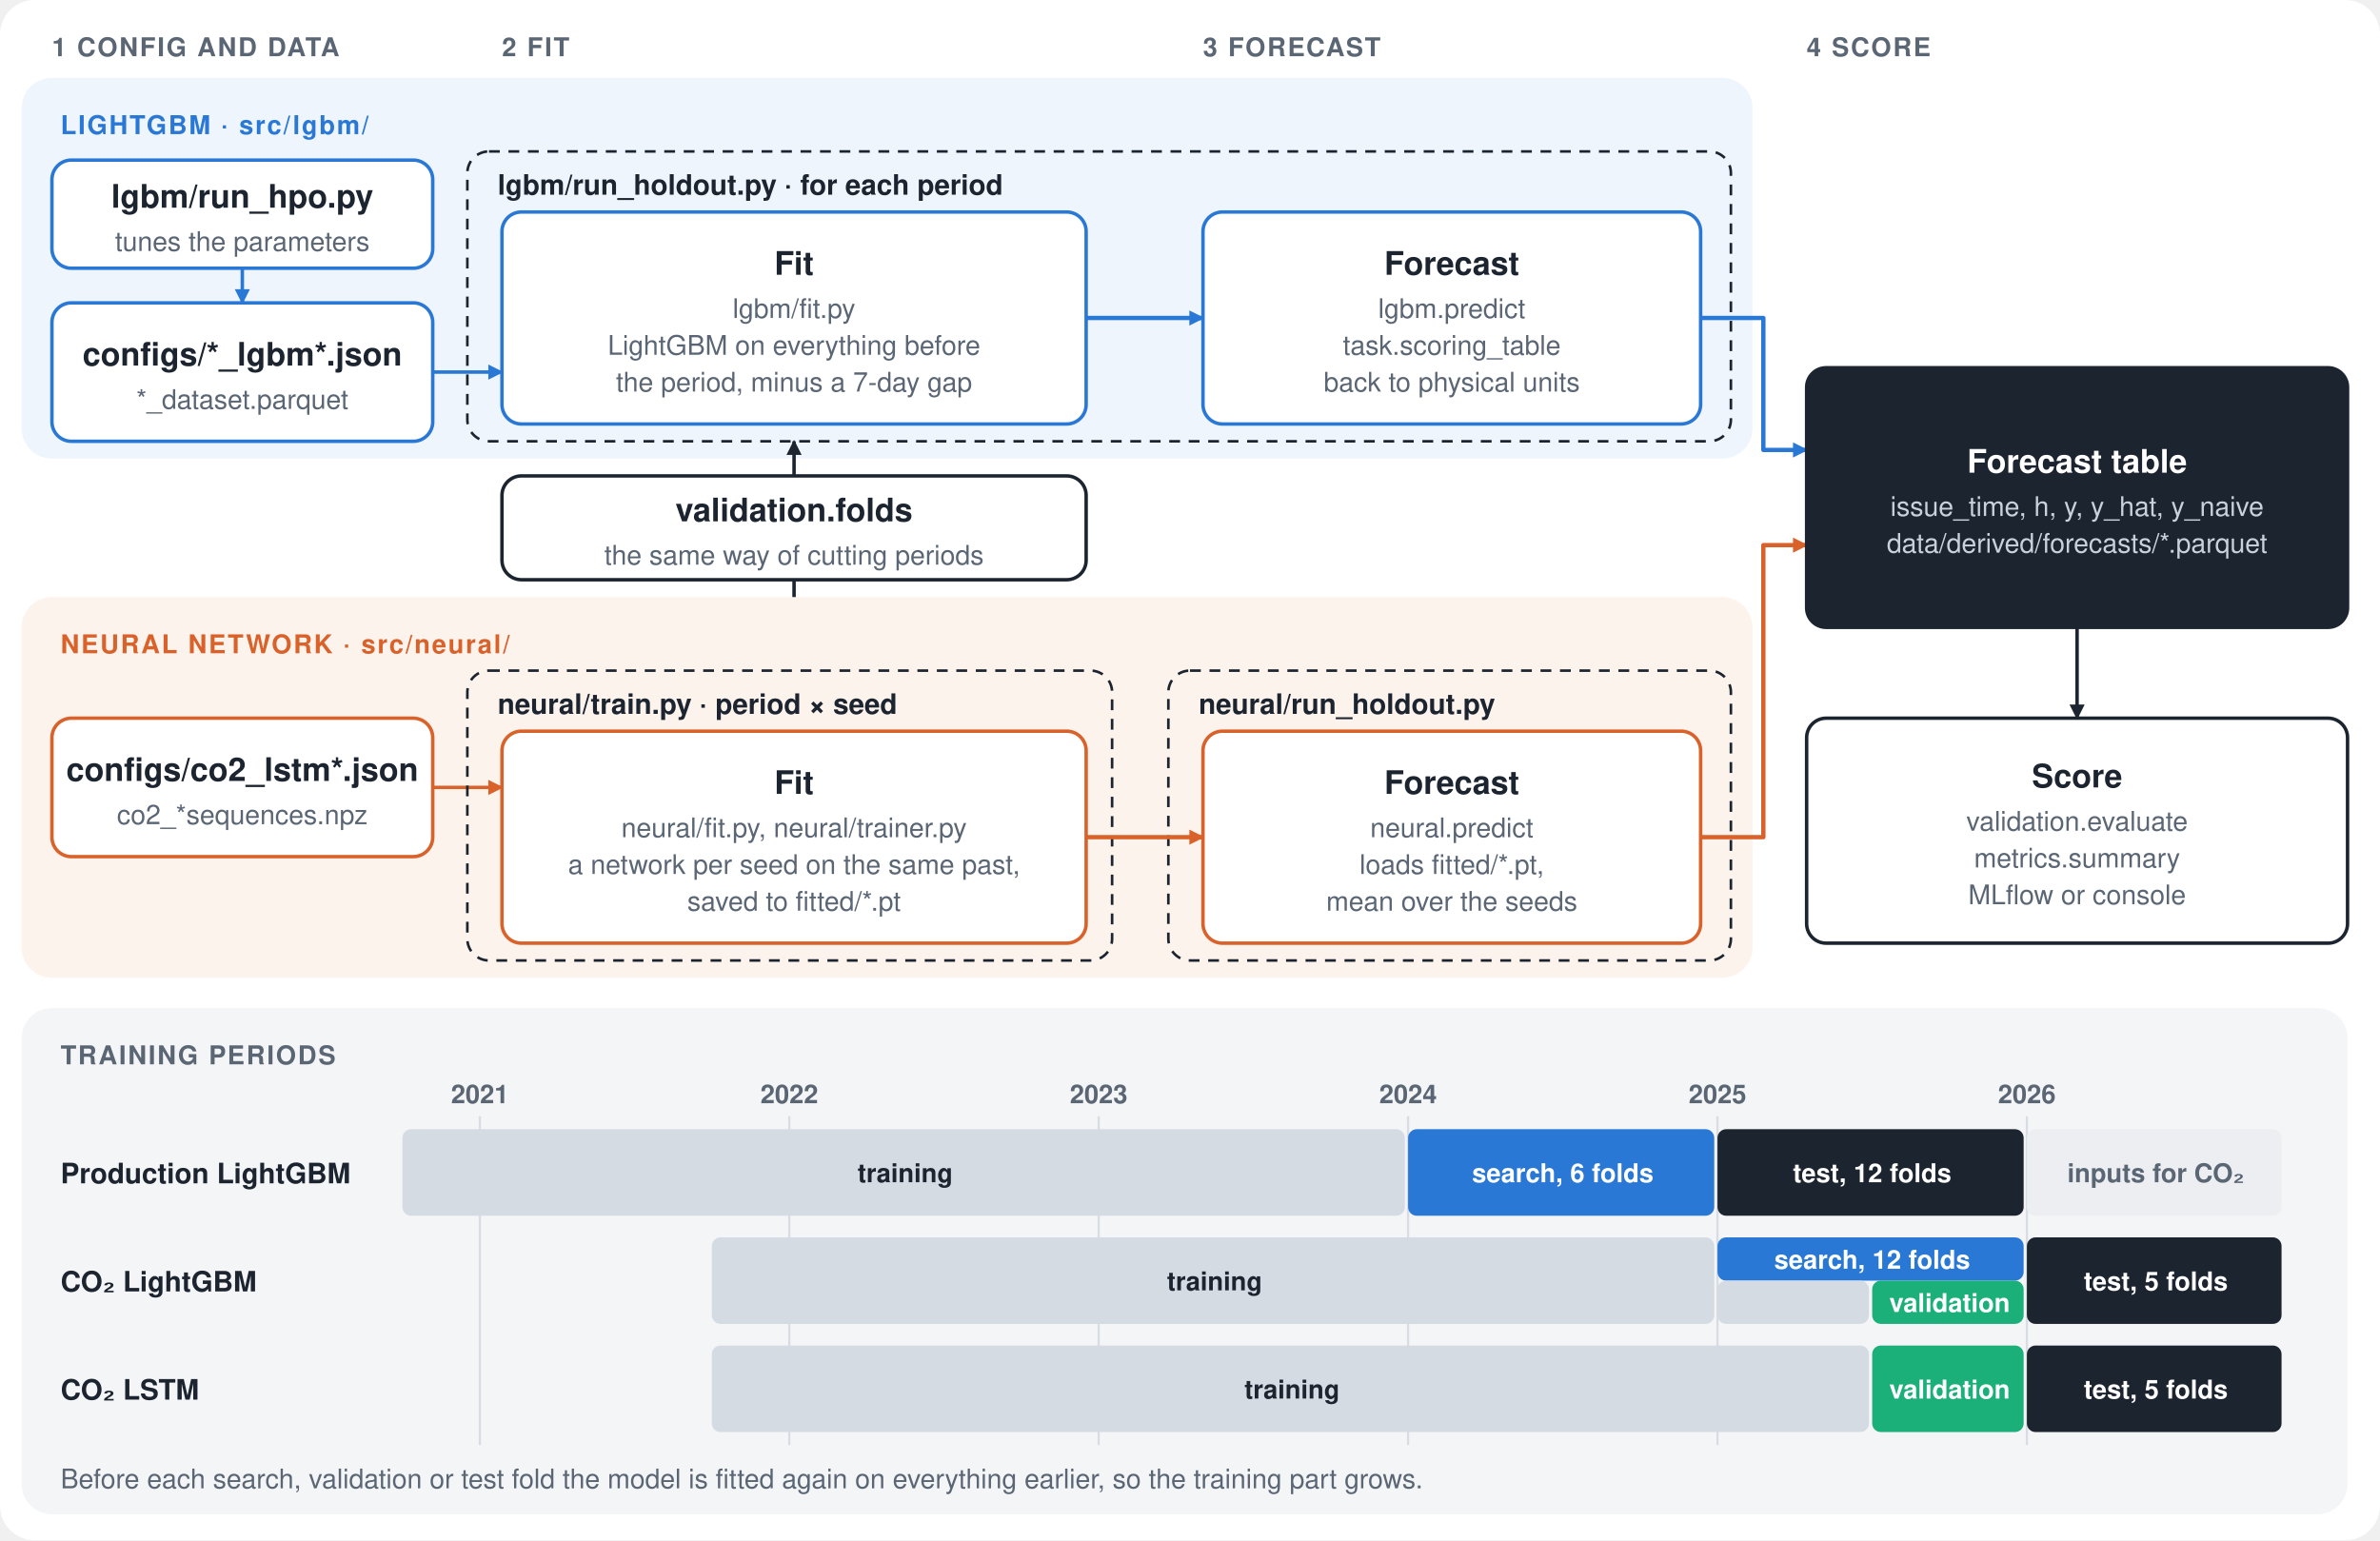
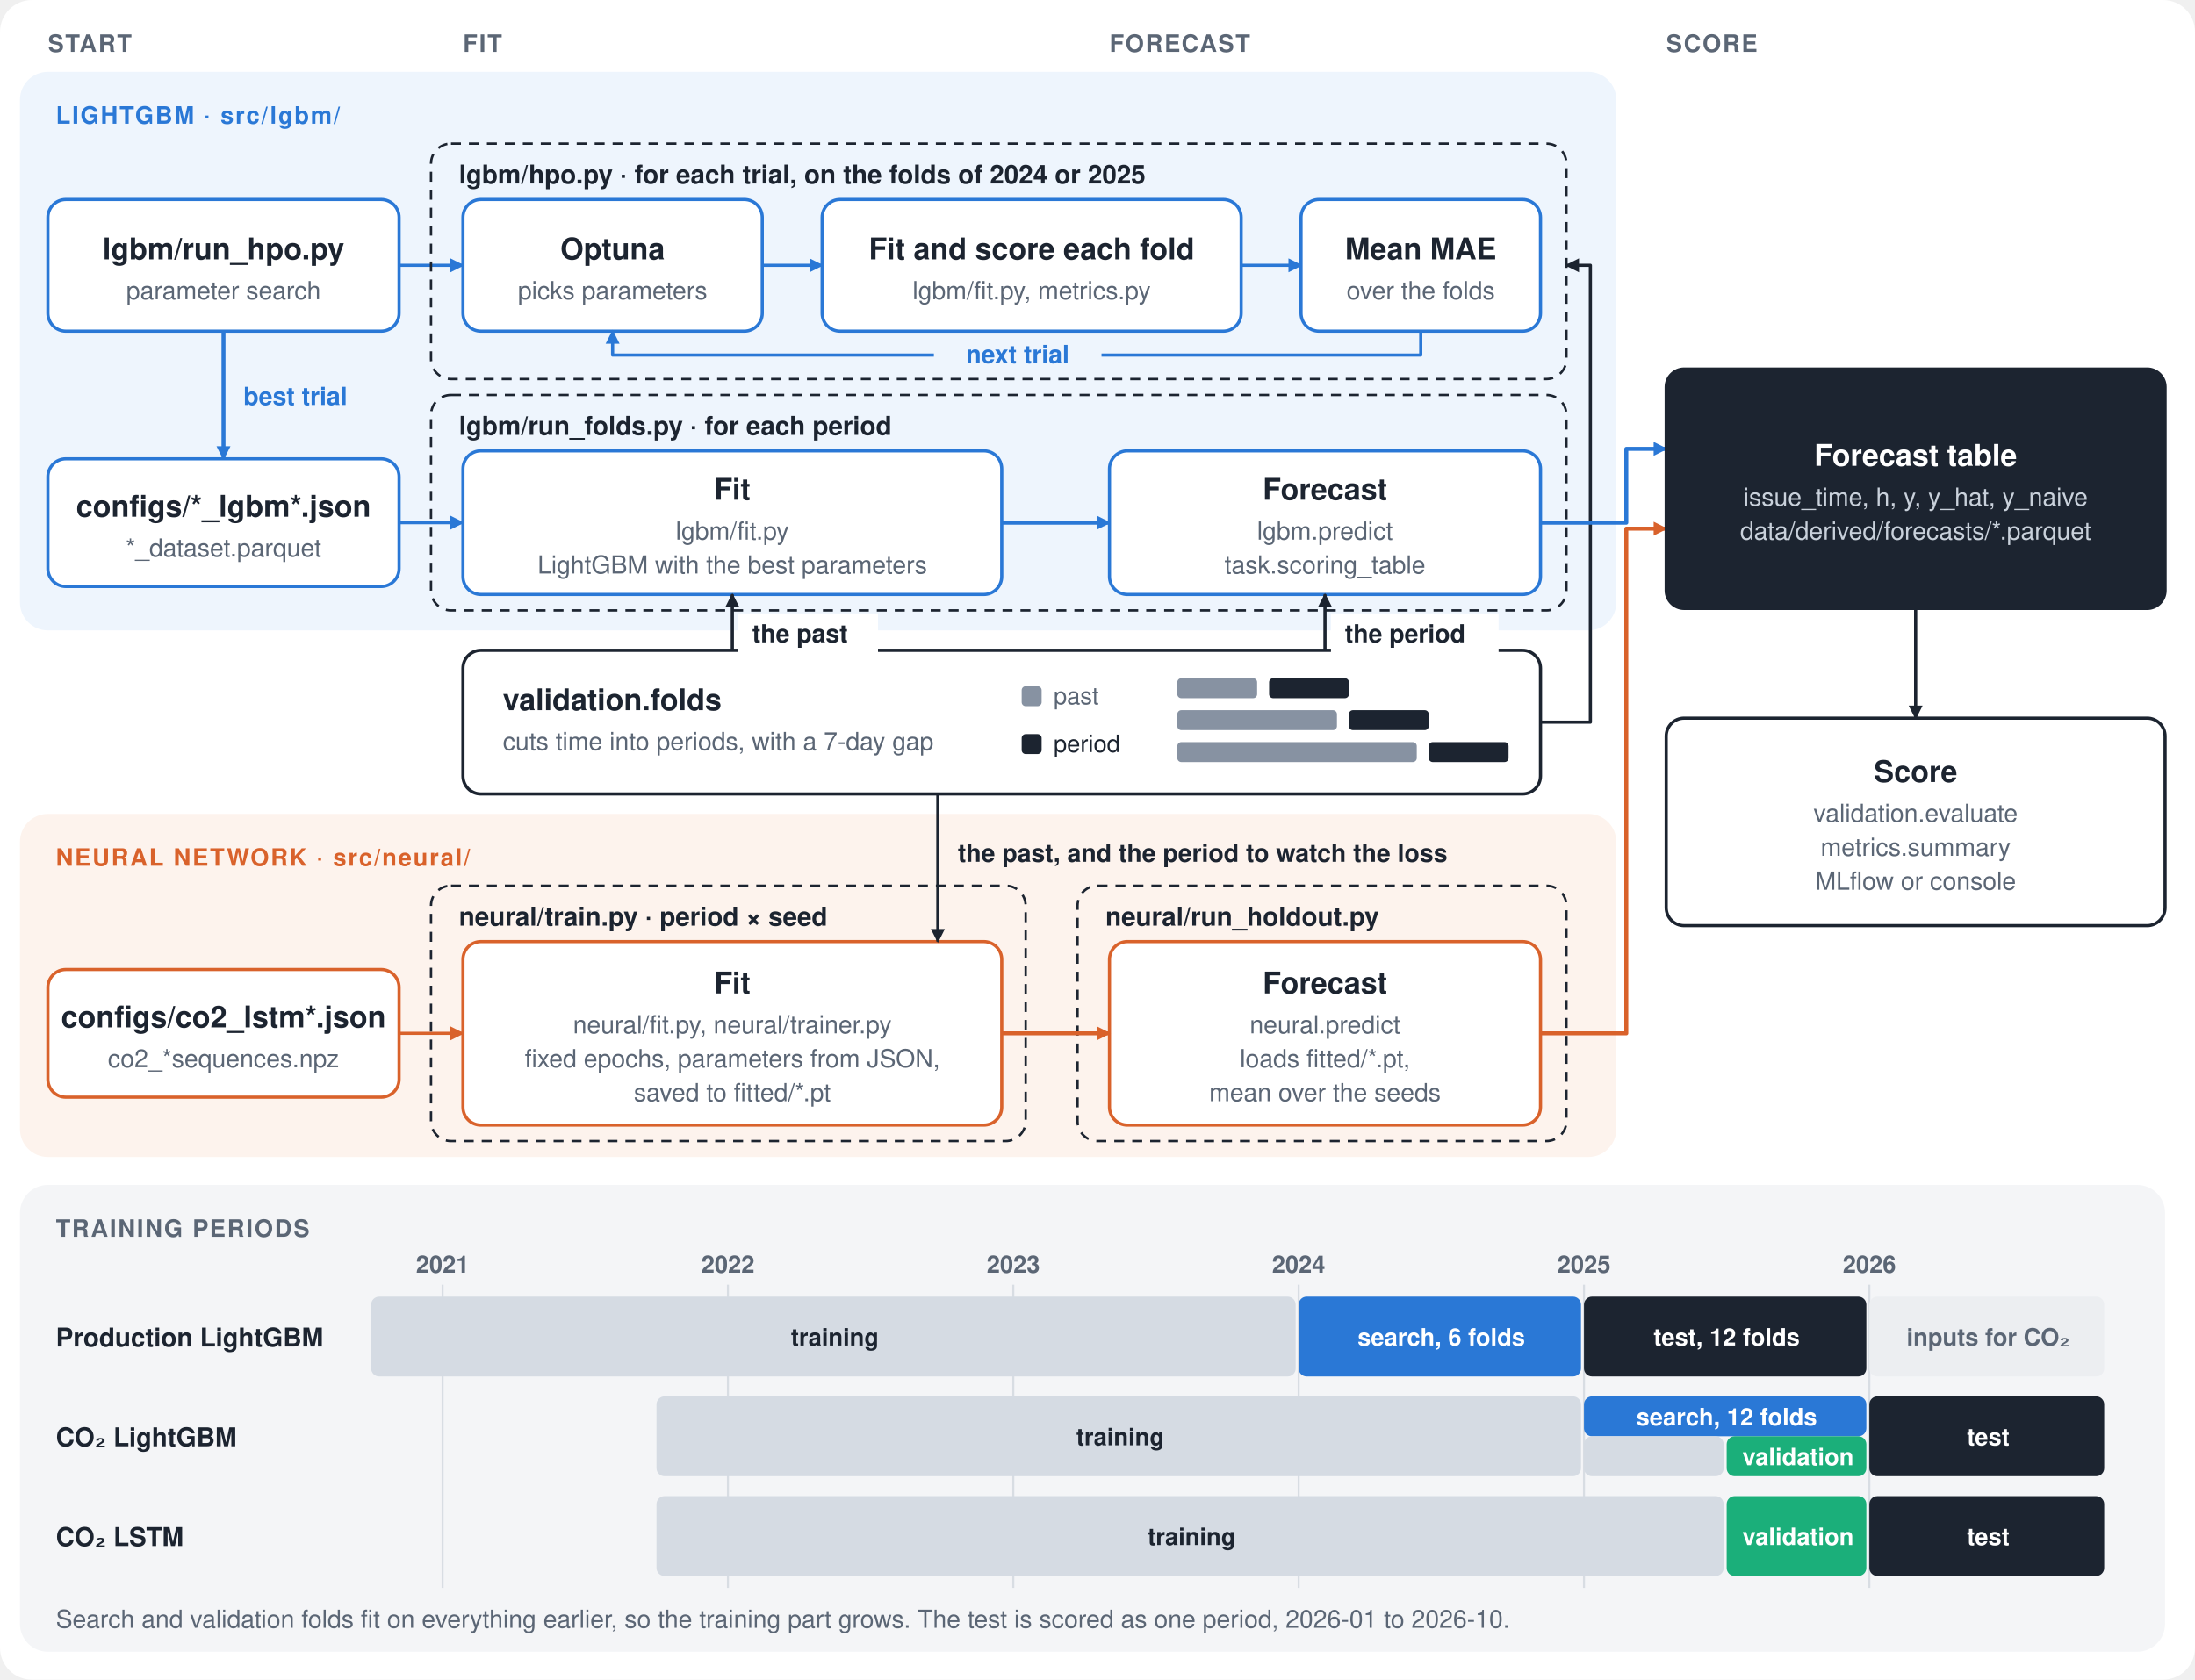
- <svg xmlns="http://www.w3.org/2000/svg" viewBox="0 0 1100 712" width="1100" height="712" role="img" aria-label="LightGBM and the neural network follow the same training scheme: config and data, a fit for each period on the past only, a forecast, one shared forecast table and scoring. Below: the training, search, validation and test periods of each model." font-family="-apple-system, 'Segoe UI', 'Helvetica Neue', Helvetica, Arial, sans-serif">
+ <svg xmlns="http://www.w3.org/2000/svg" viewBox="0 0 1100 842" width="1100" height="842" role="img" aria-label="LightGBM and the neural network follow the same training scheme. LightGBM first searches parameters with Optuna. validation.folds gives each fit its past and each forecast its period. Both write one forecast table, which is scored. Below: the periods of each model." font-family="-apple-system, 'Segoe UI', 'Helvetica Neue', Helvetica, Arial, sans-serif">
  <defs>
    <marker id="a1c2430" viewBox="0 0 10 10" refX="9" refY="5" markerWidth="7" markerHeight="7" markerUnits="userSpaceOnUse" orient="auto">
      <path d="M0 0 L10 5 L0 10 z" fill="#1c2430" />
    </marker>
    <marker id="a2a78d6" viewBox="0 0 10 10" refX="9" refY="5" markerWidth="7" markerHeight="7" markerUnits="userSpaceOnUse" orient="auto">
      <path d="M0 0 L10 5 L0 10 z" fill="#2a78d6" />
    </marker>
    <marker id="a7a4fd0" viewBox="0 0 10 10" refX="9" refY="5" markerWidth="7" markerHeight="7" markerUnits="userSpaceOnUse" orient="auto">
      <path d="M0 0 L10 5 L0 10 z" fill="#7a4fd0" />
    </marker>
    <marker id="a8792a2" viewBox="0 0 10 10" refX="9" refY="5" markerWidth="7" markerHeight="7" markerUnits="userSpaceOnUse" orient="auto">
      <path d="M0 0 L10 5 L0 10 z" fill="#8792a2" />
    </marker>
    <marker id="ad9622b" viewBox="0 0 10 10" refX="9" refY="5" markerWidth="7" markerHeight="7" markerUnits="userSpaceOnUse" orient="auto">
      <path d="M0 0 L10 5 L0 10 z" fill="#d9622b" />
    </marker>
  </defs>
-   <rect width="1100" height="712" rx="16" fill="#ffffff" />
-   <text x="24" y="26" font-size="12" fill="#5b6675" font-weight="700" text-anchor="start" letter-spacing="0.8">1  CONFIG AND DATA</text>
-   <text x="232" y="26" font-size="12" fill="#5b6675" font-weight="700" text-anchor="start" letter-spacing="0.8">2  FIT</text>
-   <text x="556" y="26" font-size="12" fill="#5b6675" font-weight="700" text-anchor="start" letter-spacing="0.8">3  FORECAST</text>
-   <text x="835" y="26" font-size="12" fill="#5b6675" font-weight="700" text-anchor="start" letter-spacing="0.8">4  SCORE</text>
-   <rect x="10" y="36" width="800" height="176" rx="14" fill="#eef5fd" />
+   <rect width="1100" height="842" rx="16" fill="#ffffff" />
+   <text x="24" y="26" font-size="12" fill="#5b6675" font-weight="700" text-anchor="start" letter-spacing="0.8">START</text>
+   <text x="232" y="26" font-size="12" fill="#5b6675" font-weight="700" text-anchor="start" letter-spacing="0.8">FIT</text>
+   <text x="556" y="26" font-size="12" fill="#5b6675" font-weight="700" text-anchor="start" letter-spacing="0.8">FORECAST</text>
+   <text x="835" y="26" font-size="12" fill="#5b6675" font-weight="700" text-anchor="start" letter-spacing="0.8">SCORE</text>
+   <rect x="10" y="36" width="800" height="280" rx="14" fill="#eef5fd" />
  <text x="28" y="62" font-size="12" fill="#2a78d6" font-weight="700" text-anchor="start" letter-spacing="0.8">LIGHTGBM · src/lgbm/</text>
-   <rect x="24" y="74" width="176" height="50" rx="9" fill="#ffffff" stroke="#2a78d6" stroke-width="1.6" />
-   <text x="112.0" y="96.0" font-size="15" fill="#1c2430" font-weight="650" text-anchor="middle">lgbm/run_hpo.py</text>
-   <text x="112.0" y="116.0" font-size="12.5" fill="#5b6675" font-weight="400" text-anchor="middle">tunes the parameters</text>
-   <path d="M112 124 L112 140" fill="none" stroke="#2a78d6" stroke-width="1.6" stroke-linejoin="round" marker-end="url(#a2a78d6)" />
-   <rect x="24" y="140" width="176" height="64" rx="9" fill="#ffffff" stroke="#2a78d6" stroke-width="1.6" />
-   <text x="112.0" y="169.0" font-size="15" fill="#1c2430" font-weight="650" text-anchor="middle">configs/*_lgbm*.json</text>
-   <text x="112.0" y="189.0" font-size="12.5" fill="#5b6675" font-weight="400" text-anchor="middle">*_dataset.parquet</text>
-   <path d="M200 172 L232 172" fill="none" stroke="#2a78d6" stroke-width="1.6" stroke-linejoin="round" marker-end="url(#a2a78d6)" />
-   <rect x="216" y="70" width="584" height="134" rx="10" fill="none" stroke="#1c2430" stroke-width="1.2" stroke-dasharray="5 4" />
-   <text x="230" y="90" font-size="13" fill="#1c2430" font-weight="650" text-anchor="start">lgbm/run_holdout.py · for each period</text>
-   <rect x="232" y="98" width="270" height="98" rx="9" fill="#ffffff" stroke="#2a78d6" stroke-width="1.6" />
-   <text x="367.0" y="127.0" font-size="15" fill="#1c2430" font-weight="650" text-anchor="middle">Fit</text>
-   <text x="367.0" y="147.0" font-size="12.5" fill="#5b6675" font-weight="400" text-anchor="middle">lgbm/fit.py</text>
-   <text x="367.0" y="164.0" font-size="12.5" fill="#5b6675" font-weight="400" text-anchor="middle">LightGBM on everything before</text>
-   <text x="367.0" y="181.0" font-size="12.5" fill="#5b6675" font-weight="400" text-anchor="middle">the period, minus a 7-day gap</text>
-   <path d="M502 147 L556 147" fill="none" stroke="#2a78d6" stroke-width="2" stroke-linejoin="round" marker-end="url(#a2a78d6)" />
-   <rect x="556" y="98" width="230" height="98" rx="9" fill="#ffffff" stroke="#2a78d6" stroke-width="1.6" />
-   <text x="671.0" y="127.0" font-size="15" fill="#1c2430" font-weight="650" text-anchor="middle">Forecast</text>
-   <text x="671.0" y="147.0" font-size="12.5" fill="#5b6675" font-weight="400" text-anchor="middle">lgbm.predict</text>
-   <text x="671.0" y="164.0" font-size="12.5" fill="#5b6675" font-weight="400" text-anchor="middle">task.scoring_table</text>
-   <text x="671.0" y="181.0" font-size="12.5" fill="#5b6675" font-weight="400" text-anchor="middle">back to physical units</text>
-   <rect x="232" y="220" width="270" height="48" rx="9" fill="#ffffff" stroke="#1c2430" stroke-width="1.6" />
-   <text x="367.0" y="241.0" font-size="15" fill="#1c2430" font-weight="650" text-anchor="middle">validation.folds</text>
-   <text x="367.0" y="261.0" font-size="12.5" fill="#5b6675" font-weight="400" text-anchor="middle">the same way of cutting periods</text>
-   <path d="M367 220 L367 204" fill="none" stroke="#1c2430" stroke-width="1.6" stroke-linejoin="round" marker-end="url(#a1c2430)" />
-   <path d="M367 268 L367 310" fill="none" stroke="#1c2430" stroke-width="1.6" stroke-linejoin="round" marker-end="url(#a1c2430)" />
-   <rect x="10" y="276" width="800" height="176" rx="14" fill="#fdf3ed" />
-   <text x="28" y="302" font-size="12" fill="#d9622b" font-weight="700" text-anchor="start" letter-spacing="0.8">NEURAL NETWORK · src/neural/</text>
-   <rect x="24" y="332" width="176" height="64" rx="9" fill="#ffffff" stroke="#d9622b" stroke-width="1.6" />
-   <text x="112.0" y="361.0" font-size="15" fill="#1c2430" font-weight="650" text-anchor="middle">configs/co2_lstm*.json</text>
-   <text x="112.0" y="381.0" font-size="12.5" fill="#5b6675" font-weight="400" text-anchor="middle">co2_*sequences.npz</text>
-   <path d="M200 364 L232 364" fill="none" stroke="#d9622b" stroke-width="1.6" stroke-linejoin="round" marker-end="url(#ad9622b)" />
-   <rect x="216" y="310" width="298" height="134" rx="10" fill="none" stroke="#1c2430" stroke-width="1.2" stroke-dasharray="5 4" />
-   <text x="230" y="330" font-size="13" fill="#1c2430" font-weight="650" text-anchor="start">neural/train.py · period × seed</text>
-   <rect x="232" y="338" width="270" height="98" rx="9" fill="#ffffff" stroke="#d9622b" stroke-width="1.6" />
-   <text x="367.0" y="367.0" font-size="15" fill="#1c2430" font-weight="650" text-anchor="middle">Fit</text>
-   <text x="367.0" y="387.0" font-size="12.5" fill="#5b6675" font-weight="400" text-anchor="middle">neural/fit.py, neural/trainer.py</text>
-   <text x="367.0" y="404.0" font-size="12.5" fill="#5b6675" font-weight="400" text-anchor="middle">a network per seed on the same past,</text>
-   <text x="367.0" y="421.0" font-size="12.5" fill="#5b6675" font-weight="400" text-anchor="middle">saved to fitted/*.pt</text>
-   <rect x="540" y="310" width="260" height="134" rx="10" fill="none" stroke="#1c2430" stroke-width="1.2" stroke-dasharray="5 4" />
-   <text x="554" y="330" font-size="13" fill="#1c2430" font-weight="650" text-anchor="start">neural/run_holdout.py</text>
-   <rect x="556" y="338" width="230" height="98" rx="9" fill="#ffffff" stroke="#d9622b" stroke-width="1.6" />
-   <text x="671.0" y="367.0" font-size="15" fill="#1c2430" font-weight="650" text-anchor="middle">Forecast</text>
-   <text x="671.0" y="387.0" font-size="12.5" fill="#5b6675" font-weight="400" text-anchor="middle">neural.predict</text>
-   <text x="671.0" y="404.0" font-size="12.5" fill="#5b6675" font-weight="400" text-anchor="middle">loads fitted/*.pt,</text>
-   <text x="671.0" y="421.0" font-size="12.5" fill="#5b6675" font-weight="400" text-anchor="middle">mean over the seeds</text>
-   <path d="M502 387 L556 387" fill="none" stroke="#d9622b" stroke-width="2" stroke-linejoin="round" marker-end="url(#ad9622b)" />
-   <path d="M786 147 L815 147 L815 208 L835 208" fill="none" stroke="#2a78d6" stroke-width="2" stroke-linejoin="round" marker-end="url(#a2a78d6)" />
-   <path d="M786 387 L815 387 L815 252 L835 252" fill="none" stroke="#d9622b" stroke-width="2" stroke-linejoin="round" marker-end="url(#ad9622b)" />
-   <rect x="835" y="170" width="250" height="120" rx="9" fill="#1c2430" stroke="#1c2430" stroke-width="1.6" />
-   <text x="960.0" y="218.5" font-size="15" fill="#ffffff" font-weight="650" text-anchor="middle">Forecast table</text>
-   <text x="960.0" y="238.5" font-size="12.5" fill="#c9d1db" font-weight="400" text-anchor="middle">issue_time, h, y, y_hat, y_naive</text>
-   <text x="960.0" y="255.5" font-size="12.5" fill="#c9d1db" font-weight="400" text-anchor="middle">data/derived/forecasts/*.parquet</text>
-   <path d="M960 290 L960 332" fill="none" stroke="#1c2430" stroke-width="1.6" stroke-linejoin="round" marker-end="url(#a1c2430)" />
-   <rect x="835" y="332" width="250" height="104" rx="9" fill="#ffffff" stroke="#1c2430" stroke-width="1.6" />
-   <text x="960.0" y="364.0" font-size="15" fill="#1c2430" font-weight="650" text-anchor="middle">Score</text>
-   <text x="960.0" y="384.0" font-size="12.5" fill="#5b6675" font-weight="400" text-anchor="middle">validation.evaluate</text>
-   <text x="960.0" y="401.0" font-size="12.5" fill="#5b6675" font-weight="400" text-anchor="middle">metrics.summary</text>
-   <text x="960.0" y="418.0" font-size="12.5" fill="#5b6675" font-weight="400" text-anchor="middle">MLflow or console</text>
-   <rect x="10" y="466" width="1075" height="234" rx="14" fill="#f4f5f7" />
-   <text x="28" y="492" font-size="12" fill="#5b6675" font-weight="700" text-anchor="start" letter-spacing="0.8">TRAINING PERIODS</text>
-   <line x1="221.8" y1="516" x2="221.8" y2="668" stroke="#d8dde3" />
-   <text x="221.8" y="510" font-size="12" fill="#5b6675" font-weight="600" text-anchor="middle">2021</text>
-   <line x1="364.8" y1="516" x2="364.8" y2="668" stroke="#d8dde3" />
-   <text x="364.8" y="510" font-size="12" fill="#5b6675" font-weight="600" text-anchor="middle">2022</text>
-   <line x1="507.8" y1="516" x2="507.8" y2="668" stroke="#d8dde3" />
-   <text x="507.8" y="510" font-size="12" fill="#5b6675" font-weight="600" text-anchor="middle">2023</text>
-   <line x1="650.8" y1="516" x2="650.8" y2="668" stroke="#d8dde3" />
-   <text x="650.8" y="510" font-size="12" fill="#5b6675" font-weight="600" text-anchor="middle">2024</text>
-   <line x1="793.8" y1="516" x2="793.8" y2="668" stroke="#d8dde3" />
-   <text x="793.8" y="510" font-size="12" fill="#5b6675" font-weight="600" text-anchor="middle">2025</text>
-   <line x1="936.8" y1="516" x2="936.8" y2="668" stroke="#d8dde3" />
-   <text x="936.8" y="510" font-size="12" fill="#5b6675" font-weight="600" text-anchor="middle">2026</text>
-   <text x="28" y="547" font-size="13" fill="#1c2430" font-weight="650" text-anchor="start">Production LightGBM</text>
-   <text x="28" y="597" font-size="13" fill="#1c2430" font-weight="650" text-anchor="start">CO₂ LightGBM</text>
-   <text x="28" y="647" font-size="13" fill="#1c2430" font-weight="650" text-anchor="start">CO₂ LSTM</text>
-   <rect x="186.0" y="522" width="463.3" height="40" rx="4" fill="#d5dbe3" />
-   <text x="418.4" y="546.5" font-size="12" fill="#1c2430" font-weight="600" text-anchor="middle">training</text>
-   <rect x="650.8" y="522" width="141.5" height="40" rx="4" fill="#2a78d6" />
-   <text x="722.3" y="546.5" font-size="12" fill="#ffffff" font-weight="600" text-anchor="middle">search, 6 folds</text>
-   <rect x="793.8" y="522" width="141.5" height="40" rx="4" fill="#1c2430" />
-   <text x="865.3" y="546.5" font-size="12" fill="#ffffff" font-weight="600" text-anchor="middle">test, 12 folds</text>
-   <rect x="936.8" y="522" width="117.7" height="40" rx="4" fill="#eceef1" />
-   <text x="996.4" y="546.5" font-size="12" fill="#5b6675" font-weight="600" text-anchor="middle">inputs for CO₂</text>
-   <rect x="329.0" y="572" width="463.3" height="40" rx="4" fill="#d5dbe3" />
-   <text x="561.4" y="596.5" font-size="12" fill="#1c2430" font-weight="600" text-anchor="middle">training</text>
-   <rect x="793.8" y="572" width="141.5" height="20" rx="4" fill="#2a78d6" />
-   <text x="865.3" y="586.5" font-size="12" fill="#ffffff" font-weight="600" text-anchor="middle">search, 12 folds</text>
-   <rect x="793.8" y="592" width="70.0" height="20" rx="4" fill="#d5dbe3" />
-   <text x="829.6" y="606.5" font-size="12" fill="#1c2430" font-weight="600" text-anchor="middle" />
-   <rect x="865.3" y="592" width="70.0" height="20" rx="4" fill="#1baf7a" />
-   <text x="901.1" y="606.5" font-size="12" fill="#ffffff" font-weight="600" text-anchor="middle">validation</text>
-   <rect x="936.8" y="572" width="117.7" height="40" rx="4" fill="#1c2430" />
-   <text x="996.4" y="596.5" font-size="12" fill="#ffffff" font-weight="600" text-anchor="middle">test, 5 folds</text>
-   <rect x="329.0" y="622" width="534.8" height="40" rx="4" fill="#d5dbe3" />
-   <text x="597.2" y="646.5" font-size="12" fill="#1c2430" font-weight="600" text-anchor="middle">training</text>
-   <rect x="865.3" y="622" width="70.0" height="40" rx="4" fill="#1baf7a" />
-   <text x="901.1" y="646.5" font-size="12" fill="#ffffff" font-weight="600" text-anchor="middle">validation</text>
-   <rect x="936.8" y="622" width="117.7" height="40" rx="4" fill="#1c2430" />
-   <text x="996.4" y="646.5" font-size="12" fill="#ffffff" font-weight="600" text-anchor="middle">test, 5 folds</text>
-   <text x="28" y="688" font-size="12.5" fill="#5b6675" font-weight="400" text-anchor="start">Before each search, validation or test fold the model is fitted again on everything earlier, so the training part grows.</text>
+   <rect x="24" y="100" width="176" height="66" rx="9" fill="#ffffff" stroke="#2a78d6" stroke-width="1.6" />
+   <text x="112.0" y="130.0" font-size="15" fill="#1c2430" font-weight="650" text-anchor="middle">lgbm/run_hpo.py</text>
+   <text x="112.0" y="150.0" font-size="12.5" fill="#5b6675" font-weight="400" text-anchor="middle">parameter search</text>
+   <path d="M200 133 L232 133" fill="none" stroke="#2a78d6" stroke-width="1.6" stroke-linejoin="round" marker-end="url(#a2a78d6)" />
+   <rect x="216" y="72" width="569" height="118" rx="10" fill="none" stroke="#1c2430" stroke-width="1.2" stroke-dasharray="5 4" />
+   <text x="230" y="92" font-size="13" fill="#1c2430" font-weight="650" text-anchor="start">lgbm/hpo.py · for each trial, on the folds of 2024 or 2025</text>
+   <rect x="232" y="100" width="150" height="66" rx="9" fill="#ffffff" stroke="#2a78d6" stroke-width="1.6" />
+   <text x="307.0" y="130.0" font-size="15" fill="#1c2430" font-weight="650" text-anchor="middle">Optuna</text>
+   <text x="307.0" y="150.0" font-size="12.5" fill="#5b6675" font-weight="400" text-anchor="middle">picks parameters</text>
+   <path d="M382 133 L412 133" fill="none" stroke="#2a78d6" stroke-width="1.6" stroke-linejoin="round" marker-end="url(#a2a78d6)" />
+   <rect x="412" y="100" width="210" height="66" rx="9" fill="#ffffff" stroke="#2a78d6" stroke-width="1.6" />
+   <text x="517.0" y="130.0" font-size="15" fill="#1c2430" font-weight="650" text-anchor="middle">Fit and score each fold</text>
+   <text x="517.0" y="150.0" font-size="12.5" fill="#5b6675" font-weight="400" text-anchor="middle">lgbm/fit.py, metrics.py</text>
+   <path d="M622 133 L652 133" fill="none" stroke="#2a78d6" stroke-width="1.6" stroke-linejoin="round" marker-end="url(#a2a78d6)" />
+   <rect x="652" y="100" width="120" height="66" rx="9" fill="#ffffff" stroke="#2a78d6" stroke-width="1.6" />
+   <text x="712.0" y="130.0" font-size="15" fill="#1c2430" font-weight="650" text-anchor="middle">Mean MAE</text>
+   <text x="712.0" y="150.0" font-size="12.5" fill="#5b6675" font-weight="400" text-anchor="middle">over the folds</text>
+   <path d="M712 166 L712 178 L307 178 L307 166" fill="none" stroke="#2a78d6" stroke-width="1.6" stroke-linejoin="round" marker-end="url(#a2a78d6)" />
+   <rect x="468" y="167.5" width="84" height="21.5" fill="#eef5fd" />
+   <text x="510" y="182" font-size="12.5" fill="#2a78d6" font-weight="600" text-anchor="middle">next trial</text>
+   <path d="M112 166 L112 230" fill="none" stroke="#2a78d6" stroke-width="2" stroke-linejoin="round" marker-end="url(#a2a78d6)" />
+   <text x="122" y="203" font-size="12.5" fill="#2a78d6" font-weight="600" text-anchor="start">best trial</text>
+   <rect x="24" y="230" width="176" height="64" rx="9" fill="#ffffff" stroke="#2a78d6" stroke-width="1.6" />
+   <text x="112.0" y="259.0" font-size="15" fill="#1c2430" font-weight="650" text-anchor="middle">configs/*_lgbm*.json</text>
+   <text x="112.0" y="279.0" font-size="12.5" fill="#5b6675" font-weight="400" text-anchor="middle">*_dataset.parquet</text>
+   <path d="M200 262 L232 262" fill="none" stroke="#2a78d6" stroke-width="1.6" stroke-linejoin="round" marker-end="url(#a2a78d6)" />
+   <rect x="216" y="198" width="569" height="108" rx="10" fill="none" stroke="#1c2430" stroke-width="1.2" stroke-dasharray="5 4" />
+   <text x="230" y="218" font-size="13" fill="#1c2430" font-weight="650" text-anchor="start">lgbm/run_folds.py · for each period</text>
+   <rect x="232" y="226" width="270" height="72" rx="9" fill="#ffffff" stroke="#2a78d6" stroke-width="1.6" />
+   <text x="367.0" y="250.5" font-size="15" fill="#1c2430" font-weight="650" text-anchor="middle">Fit</text>
+   <text x="367.0" y="270.5" font-size="12.5" fill="#5b6675" font-weight="400" text-anchor="middle">lgbm/fit.py</text>
+   <text x="367.0" y="287.5" font-size="12.5" fill="#5b6675" font-weight="400" text-anchor="middle">LightGBM with the best parameters</text>
+   <path d="M502 262 L556 262" fill="none" stroke="#2a78d6" stroke-width="2" stroke-linejoin="round" marker-end="url(#a2a78d6)" />
+   <rect x="556" y="226" width="216" height="72" rx="9" fill="#ffffff" stroke="#2a78d6" stroke-width="1.6" />
+   <text x="664.0" y="250.5" font-size="15" fill="#1c2430" font-weight="650" text-anchor="middle">Forecast</text>
+   <text x="664.0" y="270.5" font-size="12.5" fill="#5b6675" font-weight="400" text-anchor="middle">lgbm.predict</text>
+   <text x="664.0" y="287.5" font-size="12.5" fill="#5b6675" font-weight="400" text-anchor="middle">task.scoring_table</text>
+   <rect x="232" y="326" width="540" height="72" rx="9" fill="#ffffff" stroke="#1c2430" stroke-width="1.6" />
+   <text x="252" y="356" font-size="15" fill="#1c2430" font-weight="650" text-anchor="start">validation.folds</text>
+   <text x="252" y="376" font-size="12.5" fill="#5b6675" font-weight="400" text-anchor="start">cuts time into periods, with a 7-day gap</text>
+   <rect x="590" y="340" width="40" height="10" rx="2" fill="#8792a2" />
+   <rect x="636" y="340" width="40" height="10" rx="2" fill="#1c2430" />
+   <rect x="590" y="356" width="80" height="10" rx="2" fill="#8792a2" />
+   <rect x="676" y="356" width="40" height="10" rx="2" fill="#1c2430" />
+   <rect x="590" y="372" width="120" height="10" rx="2" fill="#8792a2" />
+   <rect x="716" y="372" width="40" height="10" rx="2" fill="#1c2430" />
+   <rect x="512" y="344" width="10" height="10" rx="2" fill="#8792a2" />
+   <text x="528" y="353" font-size="12" fill="#5b6675" font-weight="400" text-anchor="start">past</text>
+   <rect x="512" y="368" width="10" height="10" rx="2" fill="#1c2430" />
+   <text x="528" y="377" font-size="12" fill="#1c2430" font-weight="400" text-anchor="start">period</text>
+   <path d="M367 326 L367 298" fill="none" stroke="#1c2430" stroke-width="1.6" stroke-linejoin="round" marker-end="url(#a1c2430)" />
+   <rect x="370" y="307.5" width="70" height="21.5" fill="#ffffff" />
+   <text x="377" y="322" font-size="12.5" fill="#1c2430" font-weight="600" text-anchor="start">the past</text>
+   <path d="M664 326 L664 298" fill="none" stroke="#1c2430" stroke-width="1.6" stroke-linejoin="round" marker-end="url(#a1c2430)" />
+   <rect x="667" y="307.5" width="84" height="21.5" fill="#ffffff" />
+   <text x="674" y="322" font-size="12.5" fill="#1c2430" font-weight="600" text-anchor="start">the period</text>
+   <path d="M772 362 L797 362 L797 133 L785 133" fill="none" stroke="#1c2430" stroke-width="1.6" stroke-linejoin="round" marker-end="url(#a1c2430)" />
+   <rect x="10" y="408" width="800" height="172" rx="14" fill="#fdf3ed" />
+   <text x="28" y="434" font-size="12" fill="#d9622b" font-weight="700" text-anchor="start" letter-spacing="0.8">NEURAL NETWORK · src/neural/</text>
+   <rect x="24" y="486" width="176" height="64" rx="9" fill="#ffffff" stroke="#d9622b" stroke-width="1.6" />
+   <text x="112.0" y="515.0" font-size="15" fill="#1c2430" font-weight="650" text-anchor="middle">configs/co2_lstm*.json</text>
+   <text x="112.0" y="535.0" font-size="12.5" fill="#5b6675" font-weight="400" text-anchor="middle">co2_*sequences.npz</text>
+   <path d="M200 518 L232 518" fill="none" stroke="#d9622b" stroke-width="1.6" stroke-linejoin="round" marker-end="url(#ad9622b)" />
+   <rect x="216" y="444" width="298" height="128" rx="10" fill="none" stroke="#1c2430" stroke-width="1.2" stroke-dasharray="5 4" />
+   <text x="230" y="464" font-size="13" fill="#1c2430" font-weight="650" text-anchor="start">neural/train.py · period × seed</text>
+   <rect x="232" y="472" width="270" height="92" rx="9" fill="#ffffff" stroke="#d9622b" stroke-width="1.6" />
+   <text x="367.0" y="498.0" font-size="15" fill="#1c2430" font-weight="650" text-anchor="middle">Fit</text>
+   <text x="367.0" y="518.0" font-size="12.5" fill="#5b6675" font-weight="400" text-anchor="middle">neural/fit.py, neural/trainer.py</text>
+   <text x="367.0" y="535.0" font-size="12.5" fill="#5b6675" font-weight="400" text-anchor="middle">fixed epochs, parameters from JSON,</text>
+   <text x="367.0" y="552.0" font-size="12.5" fill="#5b6675" font-weight="400" text-anchor="middle">saved to fitted/*.pt</text>
+   <rect x="540" y="444" width="245" height="128" rx="10" fill="none" stroke="#1c2430" stroke-width="1.2" stroke-dasharray="5 4" />
+   <text x="554" y="464" font-size="13" fill="#1c2430" font-weight="650" text-anchor="start">neural/run_holdout.py</text>
+   <rect x="556" y="472" width="216" height="92" rx="9" fill="#ffffff" stroke="#d9622b" stroke-width="1.6" />
+   <text x="664.0" y="498.0" font-size="15" fill="#1c2430" font-weight="650" text-anchor="middle">Forecast</text>
+   <text x="664.0" y="518.0" font-size="12.5" fill="#5b6675" font-weight="400" text-anchor="middle">neural.predict</text>
+   <text x="664.0" y="535.0" font-size="12.5" fill="#5b6675" font-weight="400" text-anchor="middle">loads fitted/*.pt,</text>
+   <text x="664.0" y="552.0" font-size="12.5" fill="#5b6675" font-weight="400" text-anchor="middle">mean over the seeds</text>
+   <path d="M502 518 L556 518" fill="none" stroke="#d9622b" stroke-width="2" stroke-linejoin="round" marker-end="url(#ad9622b)" />
+   <path d="M470 398 L470 472" fill="none" stroke="#1c2430" stroke-width="1.6" stroke-linejoin="round" marker-end="url(#a1c2430)" />
+   <text x="480" y="432" font-size="12.5" fill="#1c2430" font-weight="600" text-anchor="start">the past, and the period to watch the loss</text>
+   <path d="M772 262 L815 262 L815 225 L835 225" fill="none" stroke="#2a78d6" stroke-width="2" stroke-linejoin="round" marker-end="url(#a2a78d6)" />
+   <path d="M772 518 L815 518 L815 265 L835 265" fill="none" stroke="#d9622b" stroke-width="2" stroke-linejoin="round" marker-end="url(#ad9622b)" />
+   <rect x="835" y="185" width="250" height="120" rx="9" fill="#1c2430" stroke="#1c2430" stroke-width="1.6" />
+   <text x="960.0" y="233.5" font-size="15" fill="#ffffff" font-weight="650" text-anchor="middle">Forecast table</text>
+   <text x="960.0" y="253.5" font-size="12.5" fill="#c9d1db" font-weight="400" text-anchor="middle">issue_time, h, y, y_hat, y_naive</text>
+   <text x="960.0" y="270.5" font-size="12.5" fill="#c9d1db" font-weight="400" text-anchor="middle">data/derived/forecasts/*.parquet</text>
+   <path d="M960 305 L960 360" fill="none" stroke="#1c2430" stroke-width="1.6" stroke-linejoin="round" marker-end="url(#a1c2430)" />
+   <rect x="835" y="360" width="250" height="104" rx="9" fill="#ffffff" stroke="#1c2430" stroke-width="1.6" />
+   <text x="960.0" y="392.0" font-size="15" fill="#1c2430" font-weight="650" text-anchor="middle">Score</text>
+   <text x="960.0" y="412.0" font-size="12.5" fill="#5b6675" font-weight="400" text-anchor="middle">validation.evaluate</text>
+   <text x="960.0" y="429.0" font-size="12.5" fill="#5b6675" font-weight="400" text-anchor="middle">metrics.summary</text>
+   <text x="960.0" y="446.0" font-size="12.5" fill="#5b6675" font-weight="400" text-anchor="middle">MLflow or console</text>
+   <rect x="10" y="594" width="1075" height="234" rx="14" fill="#f4f5f7" />
+   <text x="28" y="620" font-size="12" fill="#5b6675" font-weight="700" text-anchor="start" letter-spacing="0.8">TRAINING PERIODS</text>
+   <line x1="221.8" y1="644" x2="221.8" y2="796" stroke="#d8dde3" />
+   <text x="221.8" y="638" font-size="12" fill="#5b6675" font-weight="600" text-anchor="middle">2021</text>
+   <line x1="364.8" y1="644" x2="364.8" y2="796" stroke="#d8dde3" />
+   <text x="364.8" y="638" font-size="12" fill="#5b6675" font-weight="600" text-anchor="middle">2022</text>
+   <line x1="507.8" y1="644" x2="507.8" y2="796" stroke="#d8dde3" />
+   <text x="507.8" y="638" font-size="12" fill="#5b6675" font-weight="600" text-anchor="middle">2023</text>
+   <line x1="650.8" y1="644" x2="650.8" y2="796" stroke="#d8dde3" />
+   <text x="650.8" y="638" font-size="12" fill="#5b6675" font-weight="600" text-anchor="middle">2024</text>
+   <line x1="793.8" y1="644" x2="793.8" y2="796" stroke="#d8dde3" />
+   <text x="793.8" y="638" font-size="12" fill="#5b6675" font-weight="600" text-anchor="middle">2025</text>
+   <line x1="936.8" y1="644" x2="936.8" y2="796" stroke="#d8dde3" />
+   <text x="936.8" y="638" font-size="12" fill="#5b6675" font-weight="600" text-anchor="middle">2026</text>
+   <text x="28" y="675" font-size="13" fill="#1c2430" font-weight="650" text-anchor="start">Production LightGBM</text>
+   <text x="28" y="725" font-size="13" fill="#1c2430" font-weight="650" text-anchor="start">CO₂ LightGBM</text>
+   <text x="28" y="775" font-size="13" fill="#1c2430" font-weight="650" text-anchor="start">CO₂ LSTM</text>
+   <rect x="186.0" y="650" width="463.3" height="40" rx="4" fill="#d5dbe3" />
+   <text x="418.4" y="674.5" font-size="12" fill="#1c2430" font-weight="600" text-anchor="middle">training</text>
+   <rect x="650.8" y="650" width="141.5" height="40" rx="4" fill="#2a78d6" />
+   <text x="722.3" y="674.5" font-size="12" fill="#ffffff" font-weight="600" text-anchor="middle">search, 6 folds</text>
+   <rect x="793.8" y="650" width="141.5" height="40" rx="4" fill="#1c2430" />
+   <text x="865.3" y="674.5" font-size="12" fill="#ffffff" font-weight="600" text-anchor="middle">test, 12 folds</text>
+   <rect x="936.8" y="650" width="117.7" height="40" rx="4" fill="#eceef1" />
+   <text x="996.4" y="674.5" font-size="12" fill="#5b6675" font-weight="600" text-anchor="middle">inputs for CO₂</text>
+   <rect x="329.0" y="700" width="463.3" height="40" rx="4" fill="#d5dbe3" />
+   <text x="561.4" y="724.5" font-size="12" fill="#1c2430" font-weight="600" text-anchor="middle">training</text>
+   <rect x="793.8" y="700" width="141.5" height="20" rx="4" fill="#2a78d6" />
+   <text x="865.3" y="714.5" font-size="12" fill="#ffffff" font-weight="600" text-anchor="middle">search, 12 folds</text>
+   <rect x="793.8" y="720" width="70.0" height="20" rx="4" fill="#d5dbe3" />
+   <text x="829.6" y="734.5" font-size="12" fill="#1c2430" font-weight="600" text-anchor="middle" />
+   <rect x="865.3" y="720" width="70.0" height="20" rx="4" fill="#1baf7a" />
+   <text x="901.1" y="734.5" font-size="12" fill="#ffffff" font-weight="600" text-anchor="middle">validation</text>
+   <rect x="936.8" y="700" width="117.7" height="40" rx="4" fill="#1c2430" />
+   <text x="996.4" y="724.5" font-size="12" fill="#ffffff" font-weight="600" text-anchor="middle">test</text>
+   <rect x="329.0" y="750" width="534.8" height="40" rx="4" fill="#d5dbe3" />
+   <text x="597.2" y="774.5" font-size="12" fill="#1c2430" font-weight="600" text-anchor="middle">training</text>
+   <rect x="865.3" y="750" width="70.0" height="40" rx="4" fill="#1baf7a" />
+   <text x="901.1" y="774.5" font-size="12" fill="#ffffff" font-weight="600" text-anchor="middle">validation</text>
+   <rect x="936.8" y="750" width="117.7" height="40" rx="4" fill="#1c2430" />
+   <text x="996.4" y="774.5" font-size="12" fill="#ffffff" font-weight="600" text-anchor="middle">test</text>
+   <text x="28" y="816" font-size="12.5" fill="#5b6675" font-weight="400" text-anchor="start">Search and validation folds fit on everything earlier, so the training part grows. The test is scored as one period, 2026-01 to 2026-10.</text>
</svg>
